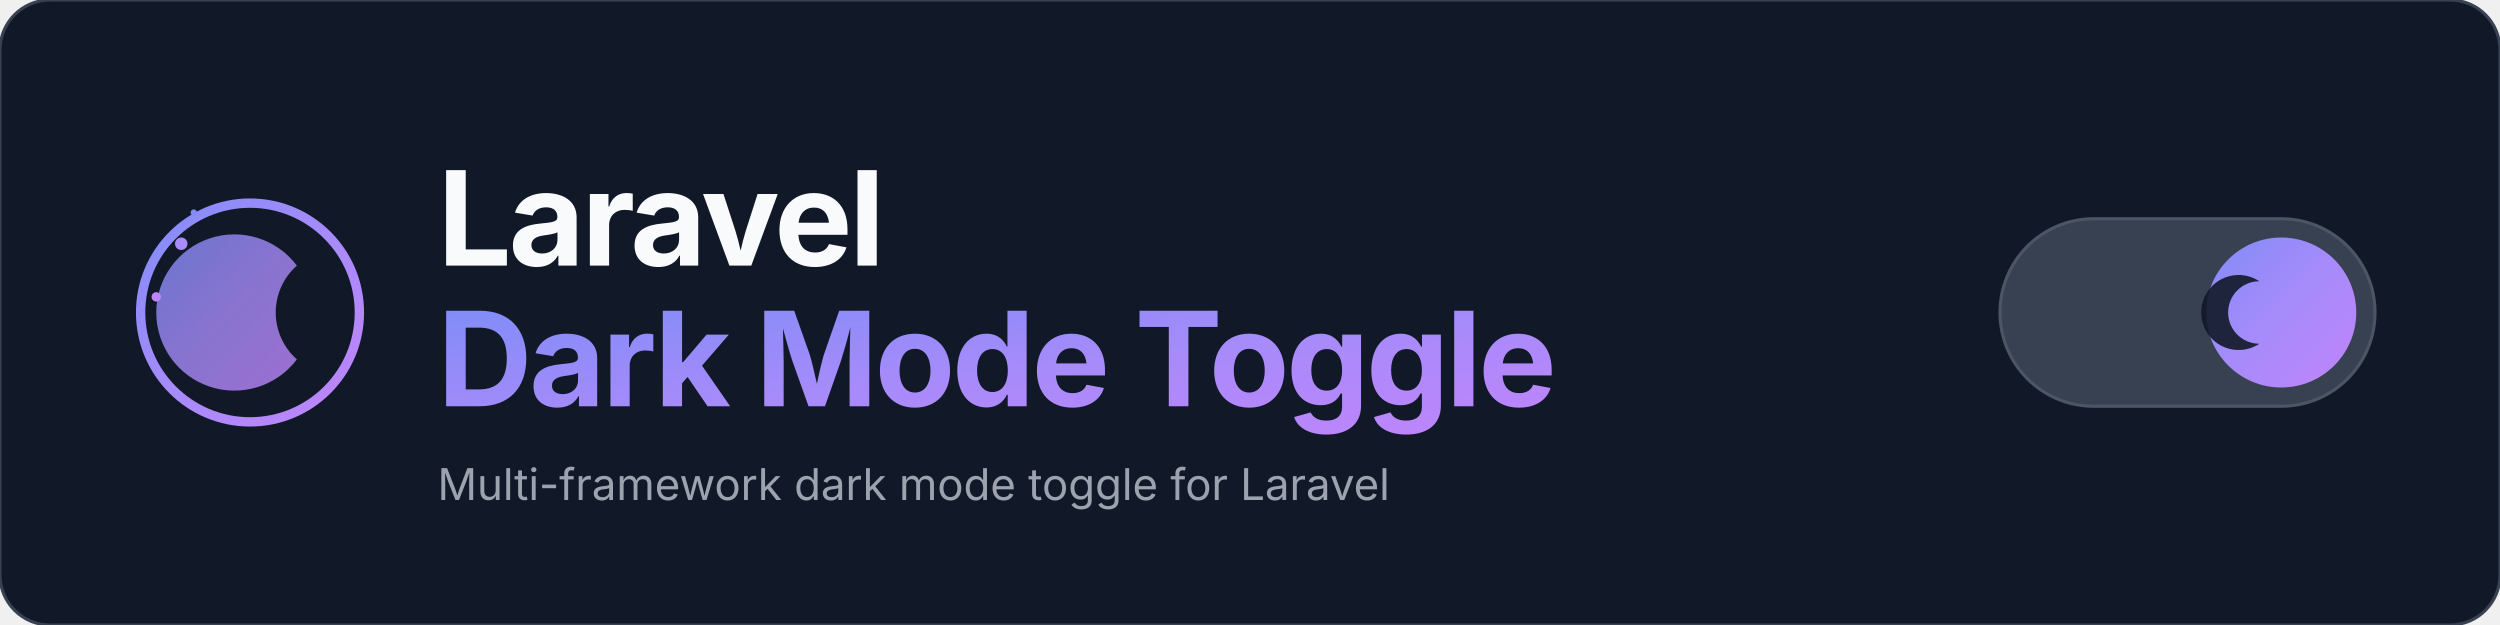
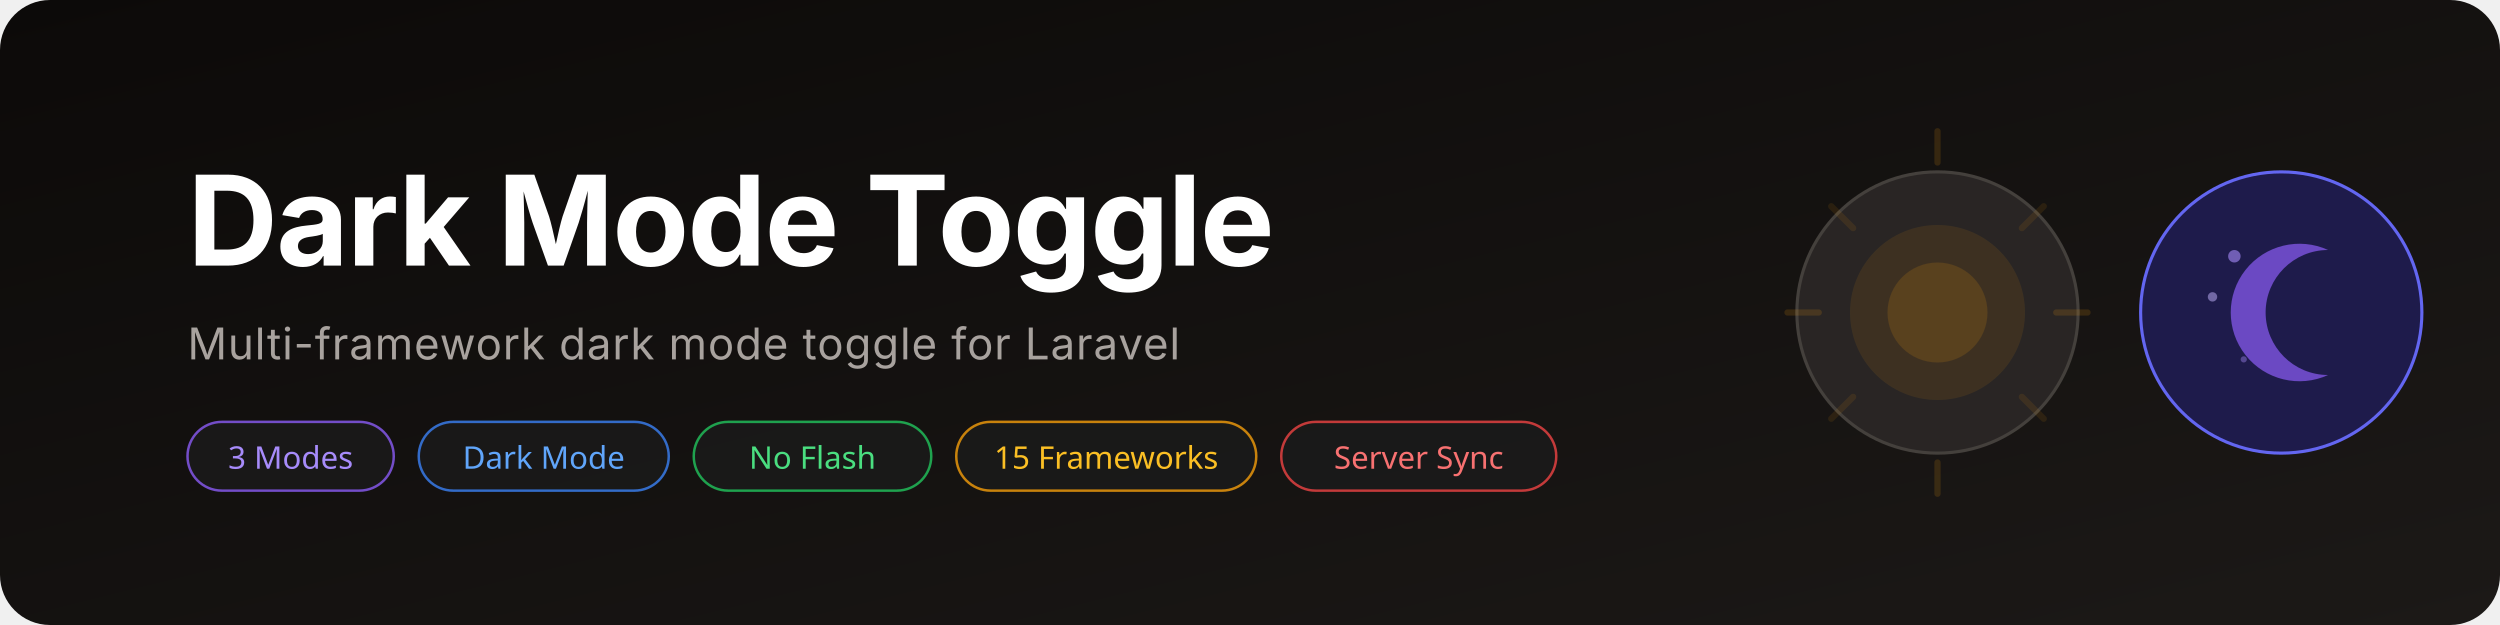
- <svg xmlns="http://www.w3.org/2000/svg" viewBox="0 0 800 200">
-   <defs>
-     <linearGradient id="grad-dark" x1="0%" y1="0%" x2="100%" y2="100%">
-       <stop offset="0%" style="stop-color:#818cf8;stop-opacity:1" />
-       <stop offset="50%" style="stop-color:#a78bfa;stop-opacity:1" />
-       <stop offset="100%" style="stop-color:#c084fc;stop-opacity:1" />
-     </linearGradient>
-   </defs>
-   <rect width="800" height="200" rx="16" fill="#111827" stroke="#374151" stroke-width="1" />
-   <g transform="translate(40, 60)">
-     <circle cx="40" cy="40" r="35" fill="none" stroke="url(#grad-dark)" stroke-width="3" />
-     <path d="M55 25 A25 25 0 1 0 55 55 A20 20 0 0 1 55 25" fill="url(#grad-dark)" opacity="0.8" />
-     <circle cx="18" cy="18" r="2" fill="#a78bfa" />
-     <circle cx="10" cy="35" r="1.5" fill="#c084fc" />
-     <circle cx="22" cy="8" r="1" fill="#818cf8" />
+ <svg xmlns="http://www.w3.org/2000/svg" fill="none" viewBox="0 0 800 200">
+   <linearGradient id="bg" x1="0%" x2="100%" y1="0%" y2="100%">
+     <stop offset="0" stop-color="#0c0a09" />
+     <stop offset="1" stop-color="#1c1917" />
+   </linearGradient>
+   <rect fill="url(#bg)" height="200" rx="16" width="800" />
+   <g transform="translate(560, 30)">
+     <circle cx="60" cy="70" r="45" fill="#292524" stroke="#44403c" stroke-width="1" />
+     <circle cx="60" cy="70" r="28" fill="#f59e0b" opacity=".1" />
+     <circle cx="60" cy="70" r="16" fill="#f59e0b" opacity=".15" />
+     <line x1="60" y1="12" x2="60" y2="22" stroke="#f59e0b" stroke-width="2" stroke-linecap="round" opacity=".15" />
+     <line x1="60" y1="118" x2="60" y2="128" stroke="#f59e0b" stroke-width="2" stroke-linecap="round" opacity=".15" />
+     <line x1="12" y1="70" x2="22" y2="70" stroke="#f59e0b" stroke-width="2" stroke-linecap="round" opacity=".15" />
+     <line x1="98" y1="70" x2="108" y2="70" stroke="#f59e0b" stroke-width="2" stroke-linecap="round" opacity=".15" />
+     <line x1="26" y1="36" x2="33" y2="43" stroke="#f59e0b" stroke-width="2" stroke-linecap="round" opacity=".1" />
+     <line x1="87" y1="97" x2="94" y2="104" stroke="#f59e0b" stroke-width="2" stroke-linecap="round" opacity=".1" />
+     <line x1="94" y1="36" x2="87" y2="43" stroke="#f59e0b" stroke-width="2" stroke-linecap="round" opacity=".1" />
+     <line x1="33" y1="97" x2="26" y2="104" stroke="#f59e0b" stroke-width="2" stroke-linecap="round" opacity=".1" />
+     <circle cx="170" cy="70" r="45" fill="#1e1b4b" stroke="#6366f1" stroke-width="1" />
+     <path d="M185 50 A22 22 0 1 0 185 90 A18 18 0 0 1 185 50" fill="#8b5cf6" opacity=".7" />
+     <circle cx="155" cy="52" r="2" fill="#a78bfa" opacity=".6" />
+     <circle cx="148" cy="65" r="1.5" fill="#c4b5fd" opacity=".5" />
+     <circle cx="158" cy="85" r="1" fill="#a78bfa" opacity=".4" />
  </g>
-   <text x="140" y="85" font-family="system-ui, -apple-system, sans-serif" font-size="42" font-weight="700" fill="#f9fafb" letter-spacing="-1">Laravel</text>
-   <text x="140" y="130" font-family="system-ui, -apple-system, sans-serif" font-size="42" font-weight="700" fill="url(#grad-dark)" letter-spacing="-1">Dark Mode Toggle</text>
-   <text x="140" y="160" font-family="system-ui, -apple-system, sans-serif" font-size="14" fill="#9ca3af">Multi-framework dark mode toggle for Laravel</text>
-   <g transform="translate(640, 70)">
-     <rect x="0" y="0" width="120" height="60" rx="30" fill="#374151" stroke="#4b5563" stroke-width="1" />
-     <circle cx="90" cy="30" r="24" fill="url(#grad-dark)" />
-     <path d="M83 20 A12 12 0 1 0 83 40 A10 10 0 0 1 83 20" fill="#111827" opacity="0.9" />
+   <text fill="#fff" font-family="system-ui, -apple-system, 'Segoe UI', sans-serif" font-size="40" font-weight="700" letter-spacing="-.5" x="60" y="85">Dark Mode Toggle</text>
+   <text fill="#a8a29e" font-family="system-ui, -apple-system, 'Segoe UI', sans-serif" font-size="14" letter-spacing=".3" x="60" y="115">Multi-framework dark mode toggle for Laravel</text>
+   <g transform="translate(60 135)">
+     <rect fill="#1a1a1a" height="22" opacity=".8" rx="11" stroke="#8b5cf6" stroke-width=".8" width="66" />
+     <text fill="#a78bfa" font-family="system-ui, sans-serif" font-size="10" font-weight="500" text-anchor="middle" x="33" y="15">3 Modes</text>
+     <rect fill="#1a1a1a" height="22" opacity=".8" rx="11" stroke="#3b82f6" stroke-width=".8" width="80" x="74" />
+     <text fill="#60a5fa" font-family="system-ui, sans-serif" font-size="10" font-weight="500" text-anchor="middle" x="114" y="15">Dark Mode</text>
+     <rect fill="#1a1a1a" height="22" opacity=".8" rx="11" stroke="#22c55e" stroke-width=".8" width="76" x="162" />
+     <text fill="#4ade80" font-family="system-ui, sans-serif" font-size="10" font-weight="500" text-anchor="middle" x="200" y="15">No Flash</text>
+     <rect fill="#1a1a1a" height="22" opacity=".8" rx="11" stroke="#f59e0b" stroke-width=".8" width="96" x="246" />
+     <text fill="#fbbf24" font-family="system-ui, sans-serif" font-size="10" font-weight="500" text-anchor="middle" x="294" y="15">15 Frameworks</text>
+     <rect fill="#1a1a1a" height="22" opacity=".8" rx="11" stroke="#ef4444" stroke-width=".8" width="88" x="350" />
+     <text fill="#f87171" font-family="system-ui, sans-serif" font-size="10" font-weight="500" text-anchor="middle" x="394" y="15">Server Sync</text>
  </g>
</svg>
